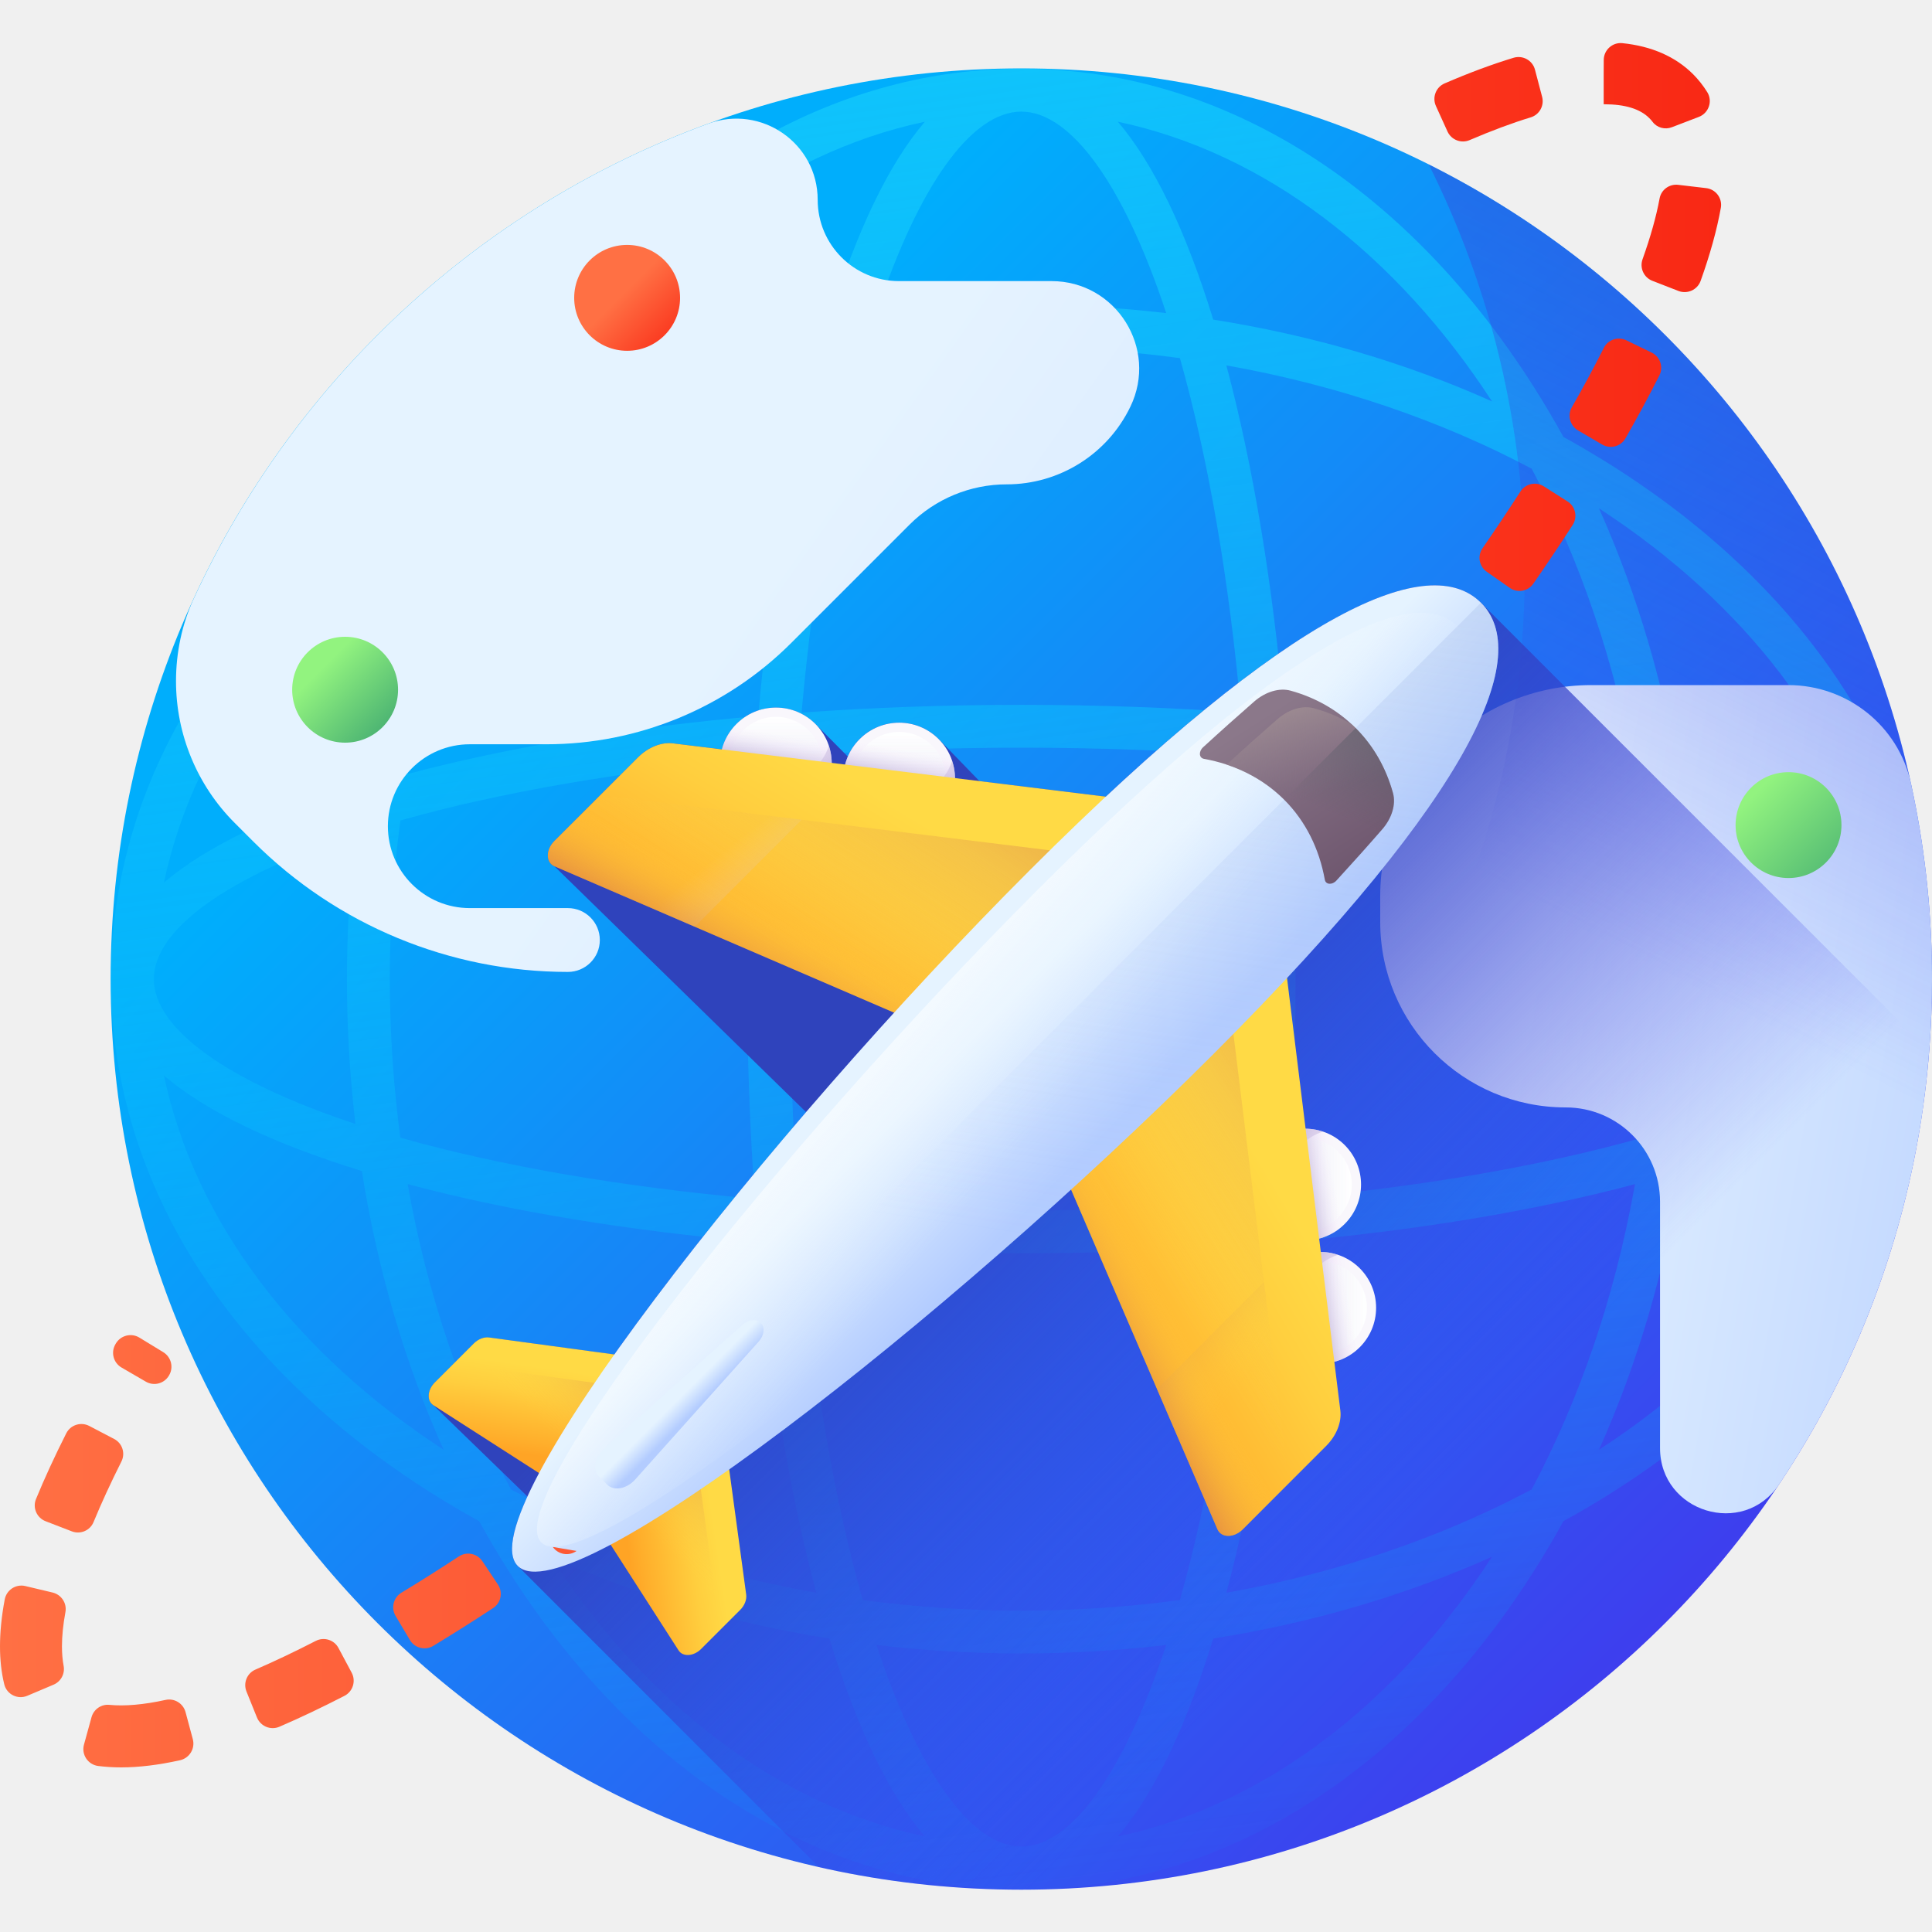
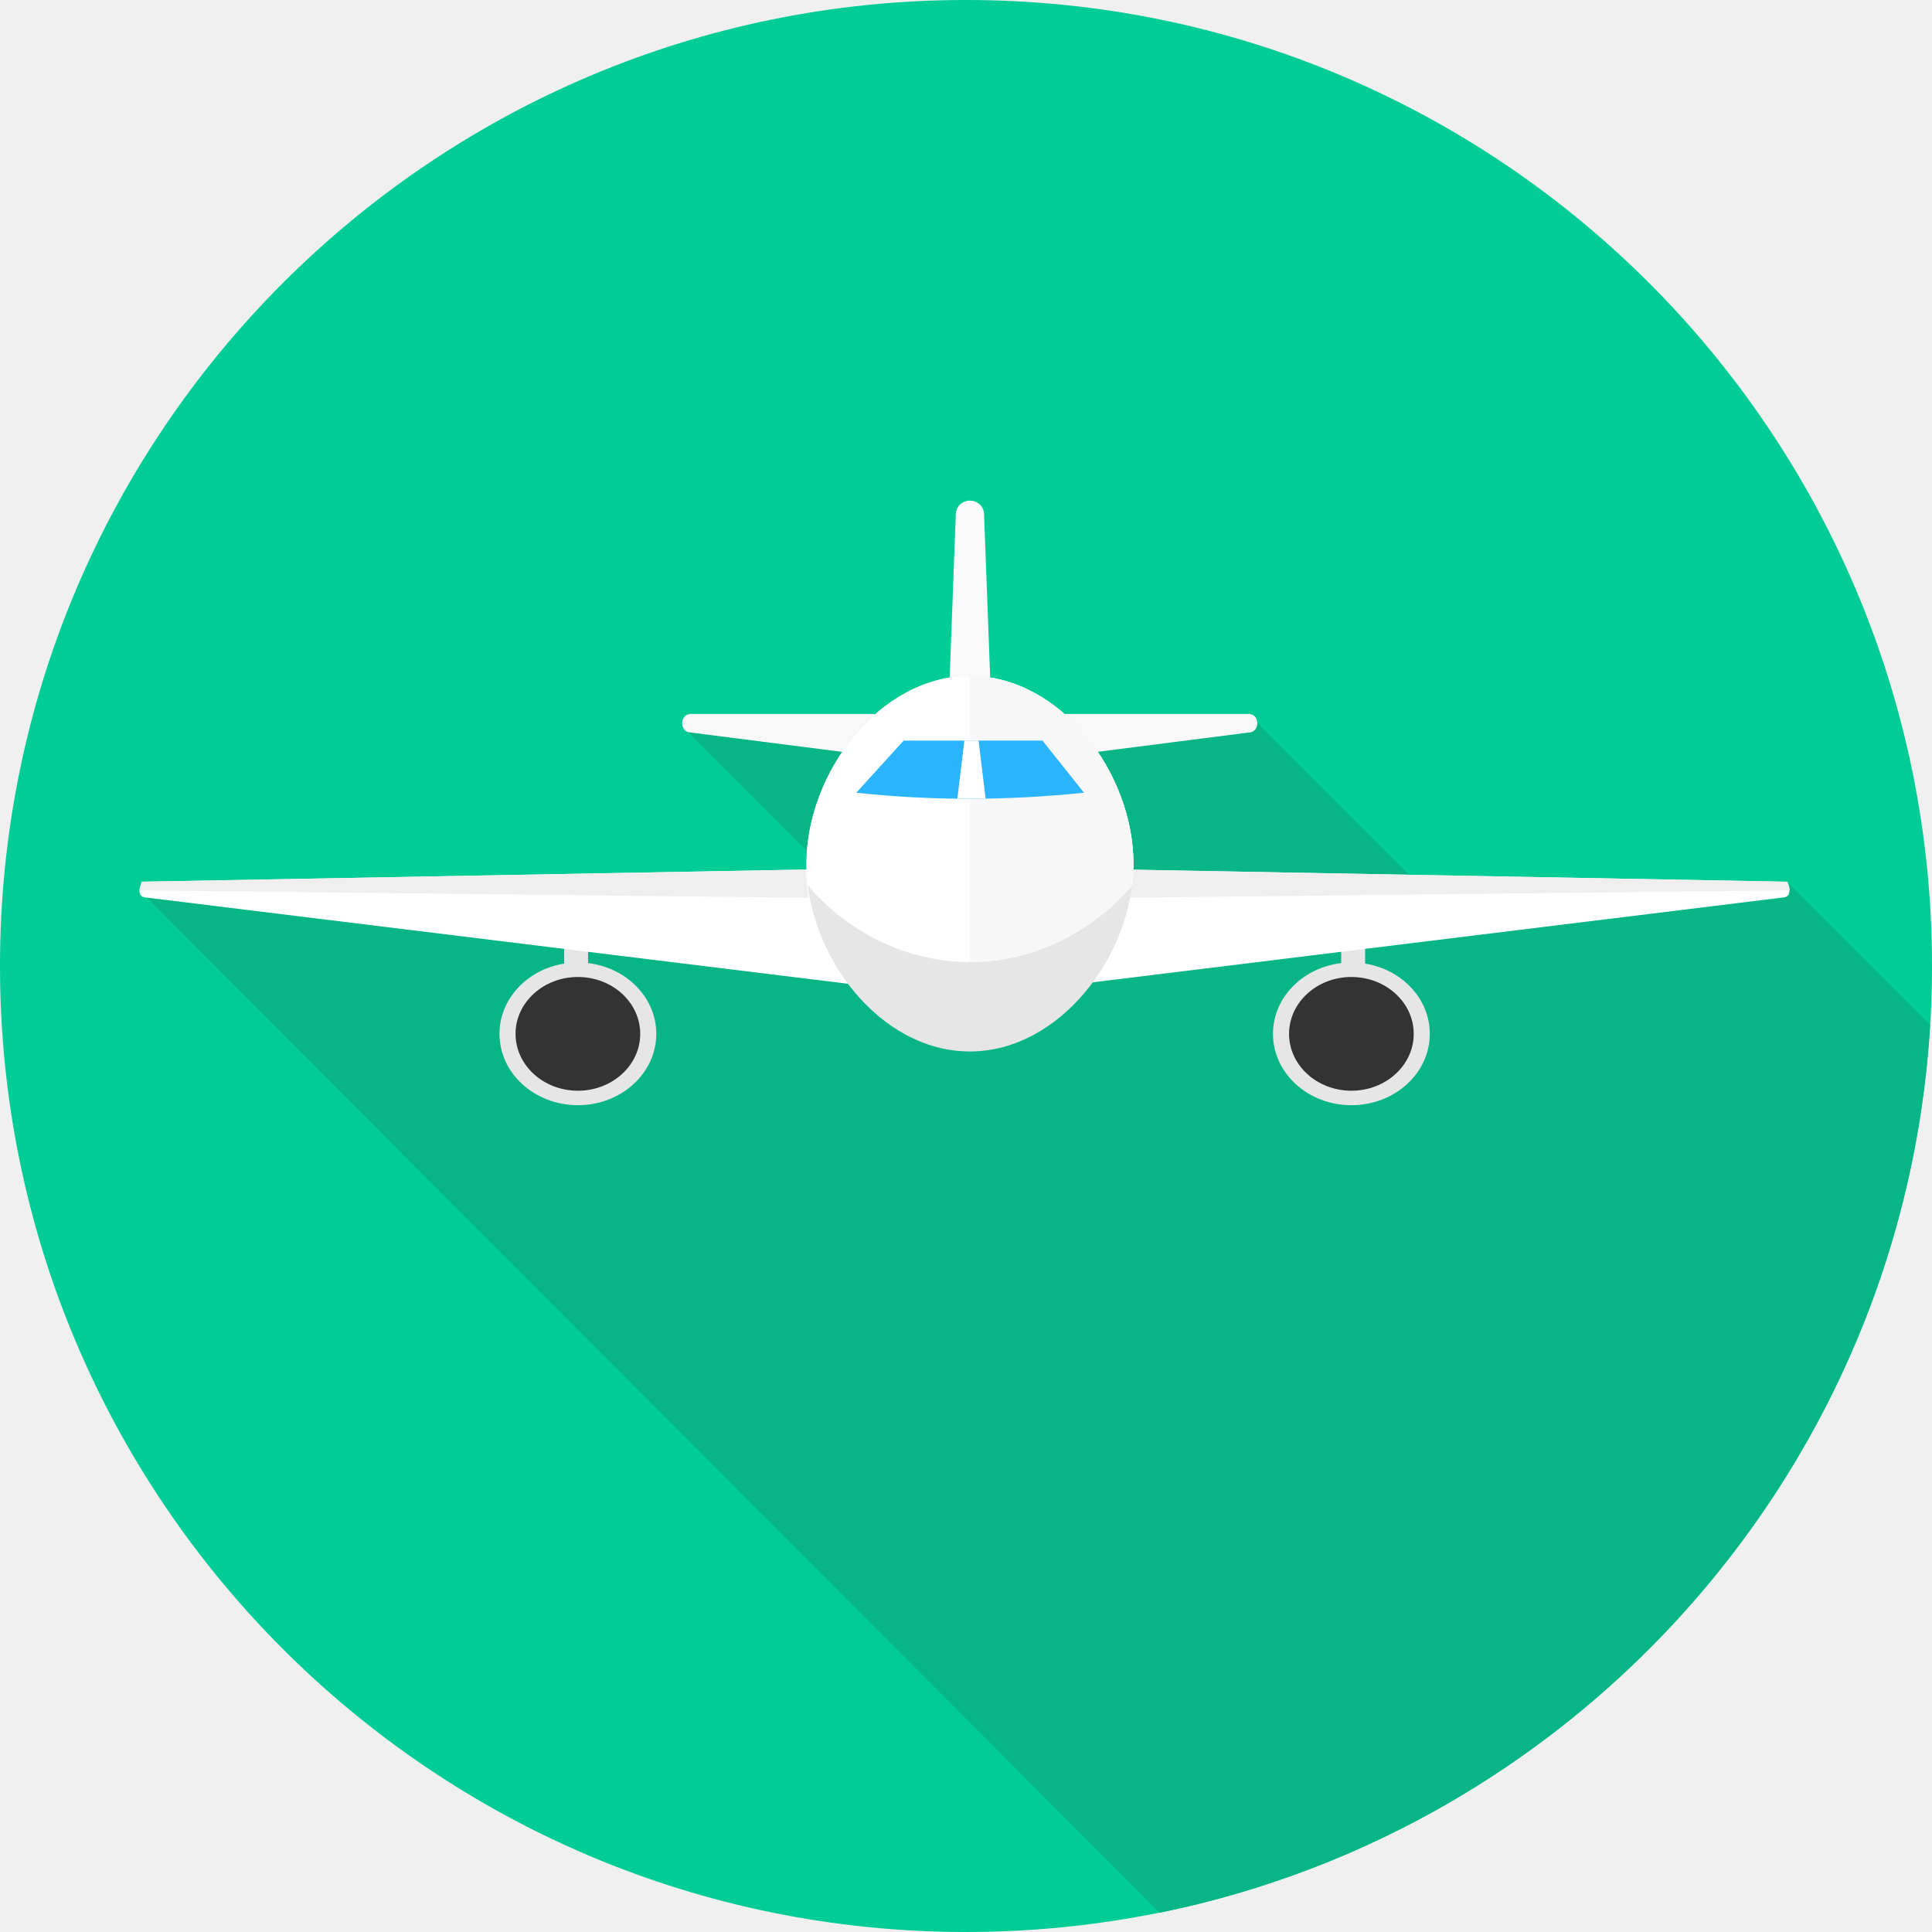
- <svg xmlns="http://www.w3.org/2000/svg" width="30" height="30" viewBox="0 0 30 30" fill="none">
-   <g clip-path="url(#clip0_7428_3460)">
-     <path d="M15.859 29.343C23.669 29.343 30 23.012 30 15.202C30 7.393 23.669 1.062 15.859 1.062C8.049 1.062 1.718 7.393 1.718 15.202C1.718 23.012 8.049 29.343 15.859 29.343Z" fill="url(#paint0_linear_7428_3460)" />
-     <path d="M25.816 7.765C25.331 7.409 24.816 7.082 24.277 6.785C23.98 6.246 23.653 5.731 23.297 5.246C21.318 2.551 18.676 1.067 15.859 1.067C13.042 1.067 10.401 2.551 8.421 5.246C8.065 5.731 7.738 6.246 7.441 6.785C6.902 7.082 6.387 7.409 5.902 7.765C3.208 9.744 1.724 12.386 1.724 15.203C1.724 18.02 3.208 20.661 5.902 22.641C6.387 22.997 6.902 23.324 7.441 23.621C7.738 24.16 8.065 24.674 8.421 25.16C10.401 27.854 13.042 29.338 15.859 29.338C18.676 29.338 21.318 27.854 23.297 25.16C23.653 24.674 23.98 24.16 24.277 23.621C24.816 23.324 25.331 22.997 25.816 22.64C28.511 20.661 29.995 18.02 29.995 15.203C29.995 12.386 28.511 9.744 25.816 7.765ZM15.859 28.673C15.083 28.673 14.26 27.516 13.61 25.543C14.347 25.63 15.098 25.675 15.859 25.675C16.62 25.675 17.372 25.63 18.109 25.543C17.458 27.516 16.636 28.673 15.859 28.673ZM15.859 25.009C15.018 25.009 14.195 24.953 13.396 24.845C12.953 23.277 12.631 21.395 12.447 19.341C13.55 19.42 14.694 19.461 15.859 19.461C17.025 19.461 18.169 19.42 19.271 19.341C19.087 21.395 18.765 23.277 18.322 24.845C17.523 24.953 16.7 25.009 15.859 25.009ZM15.859 1.733C16.636 1.733 17.458 2.889 18.109 4.862C17.372 4.776 16.62 4.731 15.859 4.731C15.098 4.731 14.347 4.776 13.61 4.862C14.26 2.889 15.083 1.733 15.859 1.733ZM15.859 5.396C16.7 5.396 17.523 5.453 18.322 5.561C18.765 7.129 19.087 9.01 19.271 11.065C18.169 10.986 17.025 10.945 15.859 10.945C14.694 10.945 13.55 10.986 12.447 11.065C12.631 9.01 12.953 7.129 13.396 5.561C14.195 5.453 15.018 5.396 15.859 5.396ZM12.267 15.203C12.267 14.016 12.31 12.854 12.392 11.736C13.51 11.653 14.673 11.61 15.859 11.61C17.046 11.61 18.208 11.653 19.326 11.736C19.409 12.854 19.451 14.016 19.451 15.203C19.451 16.389 19.409 17.552 19.326 18.67C18.208 18.752 17.046 18.795 15.859 18.795C14.673 18.795 13.51 18.752 12.392 18.67C12.31 17.552 12.267 16.389 12.267 15.203ZM11.721 18.615C9.667 18.431 7.785 18.109 6.217 17.666C6.11 16.867 6.053 16.044 6.053 15.203C6.053 14.362 6.109 13.539 6.217 12.74C7.785 12.297 9.667 11.975 11.721 11.79C11.642 12.893 11.601 14.037 11.601 15.203C11.601 16.368 11.642 17.512 11.721 18.615ZM19.997 11.791C22.052 11.975 23.933 12.297 25.501 12.74C25.609 13.539 25.666 14.362 25.666 15.203C25.666 16.044 25.609 16.867 25.501 17.666C23.933 18.109 22.052 18.431 19.997 18.615C20.076 17.512 20.117 16.368 20.117 15.203C20.117 14.037 20.076 12.893 19.997 11.791ZM19.944 11.118C19.769 9.104 19.463 7.247 19.043 5.674C20.778 5.981 22.383 6.534 23.784 7.278C24.528 8.679 25.081 10.284 25.388 12.019C23.815 11.599 21.958 11.293 19.944 11.118ZM11.774 11.118C9.761 11.293 7.904 11.599 6.33 12.019C6.637 10.284 7.19 8.679 7.934 7.278C9.335 6.534 10.94 5.981 12.675 5.674C12.255 7.247 11.95 9.104 11.774 11.118ZM5.519 17.452C3.546 16.802 2.389 15.979 2.389 15.203C2.389 14.427 3.546 13.604 5.519 12.953C5.432 13.69 5.387 14.442 5.387 15.203C5.387 15.964 5.432 16.715 5.519 17.452ZM11.774 19.288C11.949 21.301 12.255 23.158 12.675 24.732C10.94 24.425 9.335 23.872 7.934 23.128C7.19 21.727 6.637 20.122 6.33 18.387C7.904 18.807 9.761 19.113 11.774 19.288ZM19.944 19.288C21.958 19.113 23.815 18.807 25.388 18.387C25.081 20.122 24.528 21.727 23.784 23.128C22.383 23.872 20.778 24.425 19.043 24.732C19.463 23.158 19.769 21.301 19.944 19.288ZM26.2 12.953C28.173 13.604 29.329 14.427 29.329 15.203C29.329 15.979 28.173 16.802 26.2 17.453C26.286 16.715 26.331 15.964 26.331 15.203C26.331 14.442 26.286 13.691 26.2 12.953ZM29.172 13.704C28.521 13.149 27.489 12.65 26.099 12.223C25.857 10.691 25.429 9.231 24.829 7.894C27.104 9.375 28.687 11.41 29.172 13.704ZM23.168 6.233C21.831 5.633 20.372 5.205 18.839 4.963C18.412 3.573 17.913 2.541 17.358 1.89C19.652 2.375 21.687 3.958 23.168 6.233ZM14.361 1.89C13.805 2.541 13.306 3.573 12.879 4.963C11.347 5.205 9.887 5.633 8.55 6.233C10.031 3.958 12.066 2.375 14.361 1.89ZM6.889 7.894C6.29 9.231 5.861 10.691 5.619 12.223C4.23 12.65 3.197 13.149 2.546 13.704C3.032 11.41 4.614 9.375 6.889 7.894ZM2.546 16.701C3.197 17.257 4.23 17.756 5.619 18.183C5.861 19.715 6.29 21.175 6.889 22.512C4.614 21.03 3.032 18.996 2.546 16.701ZM8.55 24.173C9.887 24.772 11.347 25.201 12.879 25.443C13.306 26.832 13.805 27.865 14.361 28.516C12.066 28.03 10.031 26.448 8.55 24.173ZM17.358 28.516C17.913 27.865 18.412 26.832 18.839 25.443C20.371 25.201 21.831 24.772 23.168 24.173C21.687 26.448 19.652 28.03 17.358 28.516ZM24.829 22.512C25.429 21.175 25.857 19.715 26.099 18.183C27.489 17.756 28.521 17.257 29.172 16.701C28.687 18.996 27.104 21.03 24.829 22.512Z" fill="url(#paint1_linear_7428_3460)" />
-     <path d="M10.996 1.921C7.455 3.217 4.578 5.89 3.011 9.29C2.825 9.693 2.733 10.133 2.733 10.577C2.733 11.403 3.061 12.196 3.646 12.78L3.935 13.069C5.23 14.364 6.987 15.092 8.818 15.092C9.092 15.092 9.314 14.87 9.314 14.597C9.314 14.323 9.092 14.101 8.818 14.101H7.295C6.593 14.101 6.023 13.532 6.023 12.829C6.023 12.127 6.593 11.557 7.295 11.557H8.485C9.911 11.557 11.279 10.991 12.288 9.982L14.124 8.146C14.524 7.746 15.067 7.521 15.632 7.521C16.45 7.521 17.197 7.053 17.552 6.316C17.989 5.413 17.331 4.365 16.328 4.365H13.958C13.262 4.365 12.697 3.8 12.697 3.103C12.697 2.224 11.821 1.618 10.996 1.921Z" fill="url(#paint2_linear_7428_3460)" />
-     <path d="M29.671 12.156C29.476 11.267 28.68 10.638 27.77 10.638H25.777H24.711C22.9 10.638 21.432 12.106 21.432 13.917V14.316C21.432 15.907 22.721 17.196 24.312 17.196C25.121 17.196 25.777 17.852 25.777 18.661V22.485C25.777 23.482 27.071 23.879 27.625 23.05C28.775 21.328 29.558 19.34 29.861 17.196C29.952 16.545 30 15.879 30 15.203C30 14.156 29.886 13.137 29.671 12.156Z" fill="url(#paint3_linear_7428_3460)" />
-     <path d="M22.185 2.553C23.139 4.456 23.676 6.604 23.676 8.878C23.676 16.688 17.345 23.019 9.535 23.019C7.261 23.019 5.113 22.482 3.21 21.528C5.531 26.162 10.323 29.343 15.859 29.343C23.669 29.343 30 23.012 30 15.202C30 9.666 26.819 4.875 22.185 2.553Z" fill="url(#paint4_linear_7428_3460)" />
-     <path d="M22.996 9.359C22.287 8.65 20.525 9.237 17.169 12.37L15.209 12.129L14.575 11.475C14.237 11.137 13.688 11.137 13.349 11.475C13.268 11.556 13.208 11.649 13.166 11.749L12.662 11.242C12.323 10.903 11.774 10.903 11.436 11.242C11.322 11.355 11.248 11.492 11.21 11.636L10.452 11.543C10.271 11.52 10.064 11.603 9.907 11.76L8.609 13.058C8.472 13.195 8.473 13.392 8.61 13.452L12.517 17.269C11.378 18.594 10.337 19.904 9.538 21.033L7.594 20.769C7.516 20.758 7.425 20.794 7.357 20.862L6.751 21.468C6.634 21.584 6.624 21.752 6.729 21.82L8.19 23.237C7.945 23.773 7.877 24.153 8.04 24.316L12.716 28.992C13.727 29.222 14.779 29.343 15.859 29.343C23.293 29.343 29.387 23.607 29.956 16.319L22.996 9.359Z" fill="url(#paint5_linear_7428_3460)" />
-     <path d="M12.049 12.721C12.527 12.721 12.915 12.333 12.915 11.854C12.915 11.375 12.527 10.987 12.049 10.987C11.57 10.987 11.182 11.375 11.182 11.854C11.182 12.333 11.57 12.721 12.049 12.721Z" fill="url(#paint6_linear_7428_3460)" />
-     <path d="M12.049 12.578C12.448 12.578 12.772 12.254 12.772 11.854C12.772 11.455 12.448 11.131 12.049 11.131C11.649 11.131 11.325 11.455 11.325 11.854C11.325 12.254 11.649 12.578 12.049 12.578Z" fill="url(#paint7_linear_7428_3460)" />
-     <path d="M12.871 11.58C12.83 11.704 12.76 11.82 12.662 11.919C12.323 12.257 11.774 12.257 11.436 11.919C11.337 11.82 11.267 11.704 11.226 11.58C11.126 11.882 11.196 12.227 11.436 12.467C11.774 12.806 12.323 12.806 12.662 12.467C12.901 12.227 12.971 11.882 12.871 11.58Z" fill="url(#paint8_linear_7428_3460)" />
-     <path d="M12.049 12.721C12.527 12.721 12.915 12.333 12.915 11.854C12.915 11.375 12.527 10.987 12.049 10.987C11.57 10.987 11.182 11.375 11.182 11.854C11.182 12.333 11.57 12.721 12.049 12.721Z" fill="url(#paint9_linear_7428_3460)" />
-     <path d="M14.575 12.701C14.237 13.04 13.688 13.04 13.349 12.701C13.011 12.363 13.011 11.814 13.349 11.476C13.688 11.137 14.237 11.137 14.575 11.476C14.914 11.814 14.914 12.363 14.575 12.701Z" fill="url(#paint10_linear_7428_3460)" />
-     <path d="M13.962 12.812C14.362 12.812 14.686 12.488 14.686 12.089C14.686 11.689 14.362 11.365 13.962 11.365C13.563 11.365 13.239 11.689 13.239 12.089C13.239 12.488 13.563 12.812 13.962 12.812Z" fill="url(#paint11_linear_7428_3460)" />
-     <path d="M14.785 11.815C14.744 11.938 14.674 12.055 14.575 12.153C14.237 12.492 13.688 12.492 13.349 12.153C13.251 12.055 13.181 11.938 13.14 11.815C13.04 12.116 13.11 12.462 13.349 12.701C13.688 13.04 14.237 13.04 14.575 12.701C14.815 12.461 14.885 12.116 14.785 11.815Z" fill="url(#paint12_linear_7428_3460)" />
-     <path d="M14.575 12.701C14.237 13.04 13.688 13.04 13.349 12.701C13.011 12.363 13.011 11.814 13.349 11.476C13.688 11.137 14.237 11.137 14.575 11.476C14.914 11.814 14.914 12.363 14.575 12.701Z" fill="url(#paint13_linear_7428_3460)" />
-     <path d="M20.501 21.174C20.98 21.174 21.368 20.786 21.368 20.307C21.368 19.828 20.98 19.44 20.501 19.44C20.023 19.44 19.634 19.828 19.634 20.307C19.634 20.786 20.023 21.174 20.501 21.174Z" fill="url(#paint14_linear_7428_3460)" />
-     <path d="M20.501 21.031C20.901 21.031 21.225 20.707 21.225 20.308C21.225 19.908 20.901 19.584 20.501 19.584C20.102 19.584 19.778 19.908 19.778 20.308C19.778 20.707 20.102 21.031 20.501 21.031Z" fill="url(#paint15_linear_7428_3460)" />
-     <path d="M20.775 19.485C20.651 19.526 20.535 19.596 20.436 19.694C20.098 20.033 20.098 20.582 20.436 20.92C20.535 21.019 20.651 21.088 20.775 21.13C20.474 21.23 20.128 21.16 19.888 20.92C19.55 20.582 19.55 20.033 19.888 19.694C20.128 19.454 20.474 19.384 20.775 19.485Z" fill="url(#paint16_linear_7428_3460)" />
-     <path d="M20.501 21.174C20.98 21.174 21.368 20.786 21.368 20.307C21.368 19.828 20.98 19.44 20.501 19.44C20.023 19.44 19.634 19.828 19.634 20.307C19.634 20.786 20.023 21.174 20.501 21.174Z" fill="url(#paint17_linear_7428_3460)" />
-     <path d="M19.654 17.78C19.316 18.119 19.316 18.668 19.654 19.006C19.993 19.345 20.542 19.345 20.88 19.006C21.219 18.668 21.219 18.119 20.88 17.78C20.542 17.442 19.993 17.442 19.654 17.78Z" fill="url(#paint18_linear_7428_3460)" />
-     <path d="M20.267 19.117C20.667 19.117 20.991 18.793 20.991 18.393C20.991 17.994 20.667 17.67 20.267 17.67C19.868 17.67 19.544 17.994 19.544 18.393C19.544 18.793 19.868 19.117 20.267 19.117Z" fill="url(#paint19_linear_7428_3460)" />
-     <path d="M20.541 17.571C20.418 17.612 20.301 17.682 20.203 17.78C19.864 18.119 19.864 18.668 20.203 19.006C20.301 19.105 20.418 19.174 20.541 19.216C20.24 19.316 19.894 19.246 19.654 19.006C19.316 18.668 19.316 18.119 19.654 17.78C19.894 17.54 20.24 17.471 20.541 17.571Z" fill="url(#paint20_linear_7428_3460)" />
-     <path d="M19.654 17.78C19.316 18.119 19.316 18.668 19.654 19.006C19.993 19.345 20.542 19.345 20.88 19.006C21.219 18.668 21.219 18.119 20.88 17.78C20.542 17.442 19.993 17.442 19.654 17.78Z" fill="url(#paint21_linear_7428_3460)" />
-     <path d="M6.729 21.82L8.587 23.013L10.445 21.155L7.594 20.768C7.516 20.758 7.425 20.793 7.357 20.861L6.751 21.467C6.634 21.584 6.624 21.752 6.729 21.82Z" fill="url(#paint22_linear_7428_3460)" />
-     <path d="M6.933 21.286L6.751 21.467C6.634 21.584 6.624 21.752 6.729 21.82L8.587 23.014L10.021 21.58L7.169 21.193C7.091 21.183 7.001 21.218 6.933 21.286Z" fill="url(#paint23_linear_7428_3460)" />
-     <path d="M10.536 25.626L9.342 23.768L11.2 21.91L11.587 24.762C11.597 24.84 11.562 24.93 11.494 24.998L10.888 25.604C10.771 25.721 10.603 25.732 10.536 25.626Z" fill="url(#paint24_linear_7428_3460)" />
-     <path d="M11.069 25.423L10.888 25.604C10.771 25.721 10.603 25.732 10.536 25.626L9.342 23.768L10.775 22.335L11.162 25.187C11.173 25.265 11.137 25.355 11.069 25.423Z" fill="url(#paint25_linear_7428_3460)" />
-     <path d="M8.61 13.451L14.523 16L18.044 12.478L10.452 11.543C10.271 11.52 10.064 11.603 9.907 11.76L8.609 13.058C8.472 13.195 8.473 13.392 8.61 13.451Z" fill="url(#paint26_linear_7428_3460)" />
-     <path d="M9.07 12.597L8.609 13.058C8.472 13.195 8.473 13.393 8.61 13.452L14.523 16L17.208 13.315L9.616 12.38C9.435 12.357 9.227 12.44 9.07 12.597Z" fill="url(#paint27_linear_7428_3460)" />
-     <path d="M12.449 12.729L9.616 12.38C9.435 12.357 9.227 12.44 9.07 12.597L8.609 13.058C8.472 13.195 8.473 13.393 8.61 13.452L10.788 14.39L12.449 12.729Z" fill="url(#paint28_linear_7428_3460)" />
-     <path d="M8.61 13.452L14.523 16L15.734 14.789L9.179 12.488L8.609 13.058C8.472 13.195 8.473 13.393 8.61 13.452Z" fill="url(#paint29_linear_7428_3460)" />
-     <path d="M18.904 23.745L16.356 17.833L19.877 14.312L20.813 21.904C20.835 22.084 20.752 22.292 20.596 22.449L19.298 23.747C19.161 23.884 18.963 23.883 18.904 23.745Z" fill="url(#paint30_linear_7428_3460)" />
-     <path d="M19.759 23.286L19.297 23.747C19.16 23.884 18.963 23.883 18.904 23.746L16.356 17.833L19.041 15.148L19.976 22.741C19.998 22.921 19.916 23.129 19.759 23.286Z" fill="url(#paint31_linear_7428_3460)" />
-     <path d="M19.627 19.906L19.976 22.74C19.999 22.921 19.916 23.128 19.759 23.285L19.298 23.747C19.161 23.884 18.963 23.883 18.904 23.745L17.966 21.568L19.627 19.906Z" fill="url(#paint32_linear_7428_3460)" />
-     <path d="M18.904 23.745L16.356 17.833L17.567 16.622L19.867 23.177L19.297 23.747C19.161 23.884 18.963 23.883 18.904 23.745Z" fill="url(#paint33_linear_7428_3460)" />
-     <path d="M18.843 16.366C14.713 20.496 8.828 25.104 8.04 24.316C7.252 23.528 11.86 17.643 15.99 13.513C20.12 9.383 22.208 8.571 22.996 9.359C23.784 10.147 22.973 12.236 18.843 16.366Z" fill="url(#paint34_linear_7428_3460)" />
-     <path d="M18.537 16.245C14.608 20.173 9.075 24.62 8.405 23.951C7.735 23.28 12.182 17.747 16.11 13.819C20.039 9.89 21.961 9.054 22.631 9.724C23.301 10.394 22.465 12.316 18.537 16.245Z" fill="url(#paint35_linear_7428_3460)" />
-     <path d="M18.843 16.366C22.973 12.236 23.784 10.147 22.996 9.359L8.04 24.316C8.828 25.104 14.713 20.496 18.843 16.366Z" fill="url(#paint36_linear_7428_3460)" />
-     <path d="M19.478 10.891C19.226 11.111 18.96 11.348 18.682 11.603C18.61 11.668 18.617 11.769 18.694 11.783C19.17 11.869 19.6 12.078 19.939 12.416C20.278 12.755 20.486 13.185 20.572 13.661C20.586 13.738 20.687 13.745 20.752 13.673C21.007 13.395 21.244 13.13 21.464 12.877C21.614 12.704 21.679 12.488 21.63 12.313C21.524 11.931 21.332 11.586 21.05 11.305C20.768 11.023 20.424 10.831 20.042 10.725C19.867 10.676 19.651 10.741 19.478 10.891Z" fill="url(#paint37_linear_7428_3460)" />
-     <path d="M21.464 12.877C21.271 13.1 21.064 13.333 20.843 13.575C20.813 13.608 20.783 13.641 20.752 13.675C20.687 13.746 20.586 13.739 20.572 13.662C20.486 13.186 20.278 12.756 19.939 12.417C19.919 12.397 19.899 12.377 19.878 12.359C19.638 12.136 19.355 11.975 19.046 11.873C19.324 11.619 19.588 11.383 19.841 11.163C20.013 11.013 20.229 10.949 20.404 10.998C20.612 11.055 20.808 11.138 20.99 11.248C21.011 11.266 21.031 11.286 21.051 11.306C21.332 11.588 21.524 11.932 21.63 12.314C21.679 12.489 21.614 12.705 21.464 12.877Z" fill="url(#paint38_linear_7428_3460)" />
-     <path d="M20.572 13.662C20.586 13.739 20.687 13.745 20.752 13.674C21.007 13.396 21.244 13.13 21.464 12.877C21.614 12.705 21.679 12.489 21.63 12.314C21.524 11.932 21.332 11.587 21.05 11.306L19.939 12.417C20.278 12.756 20.486 13.186 20.572 13.662Z" fill="url(#paint39_linear_7428_3460)" />
-     <path d="M9.428 23.053L9.303 22.928C9.199 22.824 9.235 22.625 9.381 22.494L11.528 20.572C11.622 20.488 11.747 20.475 11.814 20.542C11.881 20.609 11.868 20.734 11.784 20.828L9.862 22.975C9.731 23.121 9.532 23.157 9.428 23.053Z" fill="url(#paint40_linear_7428_3460)" />
-     <path d="M1.88 27.444C1.756 27.444 1.637 27.436 1.524 27.422C1.365 27.401 1.261 27.244 1.304 27.09L1.421 26.665C1.455 26.542 1.572 26.46 1.699 26.473C1.936 26.496 2.232 26.471 2.571 26.396C2.708 26.366 2.844 26.45 2.881 26.585L2.994 27.006C3.033 27.152 2.942 27.3 2.795 27.333C2.462 27.407 2.155 27.444 1.88 27.444ZM3.99 26.669L3.827 26.265C3.774 26.132 3.836 25.981 3.967 25.925C4.263 25.797 4.576 25.648 4.903 25.48C5.031 25.414 5.189 25.463 5.256 25.59L5.461 25.974C5.53 26.104 5.48 26.265 5.349 26.333C4.997 26.514 4.659 26.675 4.338 26.813C4.202 26.871 4.046 26.806 3.99 26.669ZM0.424 26.332C0.275 26.395 0.104 26.311 0.066 26.153C0.022 25.973 0 25.776 0 25.564C0 25.342 0.024 25.099 0.073 24.838C0.1 24.689 0.246 24.593 0.393 24.628L0.818 24.729C0.953 24.762 1.041 24.894 1.016 25.032C0.98 25.227 0.962 25.405 0.962 25.564C0.962 25.675 0.971 25.776 0.988 25.867C1.011 25.989 0.947 26.11 0.833 26.159L0.424 26.332ZM6.365 25.466L6.142 25.091C6.069 24.967 6.109 24.807 6.232 24.732C6.523 24.556 6.822 24.367 7.127 24.167C7.248 24.088 7.41 24.122 7.49 24.242L7.732 24.605C7.813 24.727 7.779 24.891 7.656 24.971C7.34 25.178 7.03 25.374 6.728 25.557C6.602 25.633 6.439 25.592 6.365 25.466ZM8.953 24.083C8.834 24.168 8.668 24.141 8.584 24.021L8.953 24.083ZM1.116 23.779L0.709 23.622C0.571 23.569 0.503 23.413 0.559 23.277C0.692 22.954 0.849 22.613 1.028 22.258C1.094 22.126 1.255 22.074 1.386 22.142L1.772 22.344C1.9 22.41 1.95 22.567 1.885 22.695C1.72 23.024 1.575 23.338 1.453 23.634C1.399 23.766 1.249 23.83 1.116 23.779ZM2.264 21.454L1.887 21.235C1.76 21.161 1.718 20.998 1.793 20.872C1.796 20.868 1.798 20.864 1.8 20.86C1.875 20.735 2.039 20.694 2.164 20.77L2.536 20.997C2.659 21.073 2.699 21.233 2.625 21.357C2.624 21.359 2.623 21.36 2.622 21.362C2.548 21.486 2.388 21.527 2.264 21.454ZM23.443 9.128L23.086 8.878C22.968 8.795 22.938 8.632 23.02 8.514C23.227 8.215 23.424 7.919 23.61 7.631C23.689 7.51 23.85 7.475 23.972 7.552L24.34 7.786C24.464 7.864 24.5 8.029 24.42 8.152C24.228 8.449 24.024 8.753 23.811 9.061C23.728 9.182 23.563 9.212 23.443 9.128ZM24.879 6.903L24.503 6.683C24.379 6.61 24.336 6.45 24.407 6.325C24.589 6.007 24.755 5.698 24.904 5.402C24.968 5.274 25.124 5.222 25.253 5.284L25.645 5.474C25.778 5.538 25.833 5.698 25.767 5.829C25.609 6.142 25.433 6.469 25.241 6.805C25.169 6.933 25.006 6.977 24.879 6.903ZM26.063 4.518L25.657 4.36C25.524 4.308 25.457 4.159 25.506 4.024C25.629 3.679 25.718 3.364 25.77 3.082C25.795 2.946 25.921 2.854 26.059 2.87L26.492 2.921C26.643 2.938 26.748 3.079 26.721 3.228C26.659 3.573 26.554 3.952 26.407 4.362C26.357 4.501 26.201 4.571 26.063 4.518ZM22.477 2.043L22.297 1.646C22.236 1.512 22.297 1.353 22.432 1.295C22.812 1.131 23.17 0.998 23.503 0.897C23.646 0.854 23.797 0.937 23.835 1.082L23.946 1.504C23.982 1.64 23.904 1.781 23.77 1.822C23.477 1.911 23.16 2.03 22.821 2.175C22.69 2.232 22.537 2.173 22.477 2.043ZM25.962 1.975C25.855 2.017 25.731 1.985 25.662 1.893C25.646 1.872 25.629 1.852 25.61 1.834C25.468 1.691 25.233 1.619 24.911 1.619H24.902V0.656V1.137L24.903 0.932C24.903 0.777 25.037 0.655 25.191 0.67C25.648 0.717 26.016 0.879 26.291 1.153C26.374 1.237 26.448 1.33 26.511 1.432C26.597 1.572 26.533 1.756 26.38 1.815L25.962 1.975Z" fill="url(#paint41_linear_7428_3460)" />
-     <path d="M9.738 5.447C10.192 5.447 10.56 5.079 10.56 4.625C10.56 4.171 10.192 3.803 9.738 3.803C9.284 3.803 8.916 4.171 8.916 4.625C8.916 5.079 9.284 5.447 9.738 5.447Z" fill="url(#paint42_linear_7428_3460)" />
-     <path d="M5.359 11.532C5.812 11.532 6.181 11.164 6.181 10.71C6.181 10.256 5.812 9.888 5.359 9.888C4.905 9.888 4.537 10.256 4.537 10.71C4.537 11.164 4.905 11.532 5.359 11.532Z" fill="url(#paint43_linear_7428_3460)" />
-     <path d="M27.772 13.634C28.226 13.634 28.594 13.266 28.594 12.812C28.594 12.358 28.226 11.99 27.772 11.99C27.318 11.99 26.95 12.358 26.95 12.812C26.95 13.266 27.318 13.634 27.772 13.634Z" fill="url(#paint44_linear_7428_3460)" />
-   </g>
-   <defs>
-     <linearGradient id="paint0_linear_7428_3460" x1="9.011" y1="8.355" x2="26.151" y2="25.494" gradientUnits="userSpaceOnUse">
-       <stop stop-color="#00AEFC" />
-       <stop offset="1" stop-color="#3F3CEE" />
-     </linearGradient>
-     <linearGradient id="paint1_linear_7428_3460" x1="18.02" y1="30.771" x2="12.932" y2="-5.881" gradientUnits="userSpaceOnUse">
-       <stop stop-color="#00AEFC" stop-opacity="0" />
-       <stop offset="1" stop-color="#18CFFC" />
-     </linearGradient>
-     <linearGradient id="paint2_linear_7428_3460" x1="11.417" y1="9.534" x2="33.697" y2="25.343" gradientUnits="userSpaceOnUse">
-       <stop stop-color="#E5F3FF" />
-       <stop offset="1" stop-color="#B3CCFF" />
-     </linearGradient>
-     <linearGradient id="paint3_linear_7428_3460" x1="23.579" y1="16.409" x2="33.564" y2="18.166" gradientUnits="userSpaceOnUse">
-       <stop stop-color="#E5F3FF" />
-       <stop offset="1" stop-color="#B3CCFF" />
-     </linearGradient>
-     <linearGradient id="paint4_linear_7428_3460" x1="20.528" y1="12.407" x2="30.922" y2="-7.9" gradientUnits="userSpaceOnUse">
-       <stop stop-color="#3F3CEE" stop-opacity="0" />
-       <stop offset="1" stop-color="#2F43BC" />
-     </linearGradient>
-     <linearGradient id="paint5_linear_7428_3460" x1="22.025" y1="23.345" x2="14.829" y2="16.148" gradientUnits="userSpaceOnUse">
-       <stop stop-color="#3F3CEE" stop-opacity="0" />
-       <stop offset="1" stop-color="#2F43BC" />
-     </linearGradient>
-     <linearGradient id="paint6_linear_7428_3460" x1="12.058" y1="11.388" x2="12.058" y2="12.976" gradientUnits="userSpaceOnUse">
-       <stop stop-color="#F9F7FC" />
-       <stop offset="1" stop-color="#F0DDFC" />
-     </linearGradient>
-     <linearGradient id="paint7_linear_7428_3460" x1="12.058" y1="12.247" x2="12.058" y2="11.138" gradientUnits="userSpaceOnUse">
-       <stop stop-color="#E9EDF5" stop-opacity="0" />
-       <stop offset="1" stop-color="white" />
-     </linearGradient>
-     <linearGradient id="paint8_linear_7428_3460" x1="11.844" y1="12.103" x2="14.253" y2="11.379" gradientUnits="userSpaceOnUse">
-       <stop stop-color="#F0DDFC" stop-opacity="0" />
-       <stop offset="0.289" stop-color="#C8B7E0" stop-opacity="0.289" />
-       <stop offset="0.592" stop-color="#A595C8" stop-opacity="0.592" />
-       <stop offset="0.84" stop-color="#8F81B8" stop-opacity="0.84" />
-       <stop offset="1" stop-color="#8779B3" />
-     </linearGradient>
-     <linearGradient id="paint9_linear_7428_3460" x1="12.136" y1="11.408" x2="11.994" y2="12.202" gradientUnits="userSpaceOnUse">
-       <stop stop-color="#F0DDFC" stop-opacity="0" />
-       <stop offset="0.289" stop-color="#C8B7E0" stop-opacity="0.289" />
-       <stop offset="0.592" stop-color="#A595C8" stop-opacity="0.592" />
-       <stop offset="0.84" stop-color="#8F81B8" stop-opacity="0.84" />
-       <stop offset="1" stop-color="#8779B3" />
-     </linearGradient>
-     <linearGradient id="paint10_linear_7428_3460" x1="13.971" y1="11.622" x2="13.971" y2="13.21" gradientUnits="userSpaceOnUse">
-       <stop stop-color="#F9F7FC" />
-       <stop offset="1" stop-color="#F0DDFC" />
-     </linearGradient>
-     <linearGradient id="paint11_linear_7428_3460" x1="13.971" y1="12.482" x2="13.971" y2="11.372" gradientUnits="userSpaceOnUse">
-       <stop stop-color="#E9EDF5" stop-opacity="0" />
-       <stop offset="1" stop-color="white" />
-     </linearGradient>
-     <linearGradient id="paint12_linear_7428_3460" x1="13.758" y1="12.337" x2="16.167" y2="11.613" gradientUnits="userSpaceOnUse">
-       <stop stop-color="#F0DDFC" stop-opacity="0" />
-       <stop offset="0.289" stop-color="#C8B7E0" stop-opacity="0.289" />
-       <stop offset="0.592" stop-color="#A595C8" stop-opacity="0.592" />
-       <stop offset="0.84" stop-color="#8F81B8" stop-opacity="0.84" />
-       <stop offset="1" stop-color="#8779B3" />
-     </linearGradient>
-     <linearGradient id="paint13_linear_7428_3460" x1="14.05" y1="11.643" x2="13.908" y2="12.437" gradientUnits="userSpaceOnUse">
-       <stop stop-color="#F0DDFC" stop-opacity="0" />
-       <stop offset="0.289" stop-color="#C8B7E0" stop-opacity="0.289" />
-       <stop offset="0.592" stop-color="#A595C8" stop-opacity="0.592" />
-       <stop offset="0.84" stop-color="#8F81B8" stop-opacity="0.84" />
-       <stop offset="1" stop-color="#8779B3" />
-     </linearGradient>
-     <linearGradient id="paint14_linear_7428_3460" x1="20.969" y1="20.3" x2="19.382" y2="20.3" gradientUnits="userSpaceOnUse">
-       <stop stop-color="#F9F7FC" />
-       <stop offset="1" stop-color="#F0DDFC" />
-     </linearGradient>
-     <linearGradient id="paint15_linear_7428_3460" x1="20.11" y1="20.3" x2="21.22" y2="20.3" gradientUnits="userSpaceOnUse">
-       <stop stop-color="#E9EDF5" stop-opacity="0" />
-       <stop offset="1" stop-color="white" />
-     </linearGradient>
-     <linearGradient id="paint16_linear_7428_3460" x1="20.255" y1="20.514" x2="20.979" y2="18.104" gradientUnits="userSpaceOnUse">
-       <stop stop-color="#F0DDFC" stop-opacity="0" />
-       <stop offset="0.289" stop-color="#C8B7E0" stop-opacity="0.289" />
-       <stop offset="0.592" stop-color="#A595C8" stop-opacity="0.592" />
-       <stop offset="0.84" stop-color="#8F81B8" stop-opacity="0.84" />
-       <stop offset="1" stop-color="#8779B3" />
-     </linearGradient>
-     <linearGradient id="paint17_linear_7428_3460" x1="20.949" y1="20.221" x2="20.155" y2="20.363" gradientUnits="userSpaceOnUse">
-       <stop stop-color="#F0DDFC" stop-opacity="0" />
-       <stop offset="0.289" stop-color="#C8B7E0" stop-opacity="0.289" />
-       <stop offset="0.592" stop-color="#A595C8" stop-opacity="0.592" />
-       <stop offset="0.84" stop-color="#8F81B8" stop-opacity="0.84" />
-       <stop offset="1" stop-color="#8779B3" />
-     </linearGradient>
-     <linearGradient id="paint18_linear_7428_3460" x1="20.735" y1="18.386" x2="19.148" y2="18.386" gradientUnits="userSpaceOnUse">
-       <stop stop-color="#F9F7FC" />
-       <stop offset="1" stop-color="#F0DDFC" />
-     </linearGradient>
-     <linearGradient id="paint19_linear_7428_3460" x1="19.876" y1="18.386" x2="20.986" y2="18.386" gradientUnits="userSpaceOnUse">
-       <stop stop-color="#E9EDF5" stop-opacity="0" />
-       <stop offset="1" stop-color="white" />
-     </linearGradient>
-     <linearGradient id="paint20_linear_7428_3460" x1="20.021" y1="18.6" x2="20.745" y2="16.191" gradientUnits="userSpaceOnUse">
-       <stop stop-color="#F0DDFC" stop-opacity="0" />
-       <stop offset="0.289" stop-color="#C8B7E0" stop-opacity="0.289" />
-       <stop offset="0.592" stop-color="#A595C8" stop-opacity="0.592" />
-       <stop offset="0.84" stop-color="#8F81B8" stop-opacity="0.84" />
-       <stop offset="1" stop-color="#8779B3" />
-     </linearGradient>
-     <linearGradient id="paint21_linear_7428_3460" x1="20.715" y1="18.308" x2="19.921" y2="18.45" gradientUnits="userSpaceOnUse">
-       <stop stop-color="#F0DDFC" stop-opacity="0" />
-       <stop offset="0.289" stop-color="#C8B7E0" stop-opacity="0.289" />
-       <stop offset="0.592" stop-color="#A595C8" stop-opacity="0.592" />
-       <stop offset="0.84" stop-color="#8F81B8" stop-opacity="0.84" />
-       <stop offset="1" stop-color="#8779B3" />
-     </linearGradient>
-     <linearGradient id="paint22_linear_7428_3460" x1="8.582" y1="21.254" x2="8.379" y2="22.615" gradientUnits="userSpaceOnUse">
-       <stop stop-color="#FFDA45" />
-       <stop offset="0.304" stop-color="#FFCE3E" />
-       <stop offset="0.856" stop-color="#FFAE2B" />
-       <stop offset="1" stop-color="#FFA425" />
-     </linearGradient>
-     <linearGradient id="paint23_linear_7428_3460" x1="8.114" y1="21.803" x2="10.134" y2="19.74" gradientUnits="userSpaceOnUse">
-       <stop stop-color="#FFDA45" stop-opacity="0" />
-       <stop offset="1" stop-color="#B53759" />
-     </linearGradient>
-     <linearGradient id="paint24_linear_7428_3460" x1="11.104" y1="23.776" x2="9.743" y2="23.98" gradientUnits="userSpaceOnUse">
-       <stop stop-color="#FFDA45" />
-       <stop offset="0.304" stop-color="#FFCE3E" />
-       <stop offset="0.856" stop-color="#FFAE2B" />
-       <stop offset="1" stop-color="#FFA425" />
-     </linearGradient>
-     <linearGradient id="paint25_linear_7428_3460" x1="10.555" y1="24.245" x2="12.619" y2="22.225" gradientUnits="userSpaceOnUse">
-       <stop stop-color="#FFDA45" stop-opacity="0" />
-       <stop offset="1" stop-color="#B53759" />
-     </linearGradient>
-     <linearGradient id="paint26_linear_7428_3460" x1="13.589" y1="12.325" x2="11.478" y2="15.855" gradientUnits="userSpaceOnUse">
-       <stop stop-color="#FFDA45" />
-       <stop offset="0.304" stop-color="#FFCE3E" />
-       <stop offset="0.856" stop-color="#FFAE2B" />
-       <stop offset="1" stop-color="#FFA425" />
-     </linearGradient>
-     <linearGradient id="paint27_linear_7428_3460" x1="11.941" y1="14.628" x2="16.282" y2="8.159" gradientUnits="userSpaceOnUse">
-       <stop stop-color="#FFDA45" stop-opacity="0" />
-       <stop offset="1" stop-color="#B53759" />
-     </linearGradient>
-     <linearGradient id="paint28_linear_7428_3460" x1="10.865" y1="13.507" x2="12.962" y2="16.137" gradientUnits="userSpaceOnUse">
-       <stop stop-color="#F0DDFC" stop-opacity="0" />
-       <stop offset="0.289" stop-color="#C8B7E0" stop-opacity="0.289" />
-       <stop offset="0.592" stop-color="#A595C8" stop-opacity="0.592" />
-       <stop offset="0.84" stop-color="#8F81B8" stop-opacity="0.84" />
-       <stop offset="1" stop-color="#8779B3" />
-     </linearGradient>
-     <linearGradient id="paint29_linear_7428_3460" x1="12.036" y1="14.168" x2="11.159" y2="15.796" gradientUnits="userSpaceOnUse">
-       <stop stop-color="#FFDA45" stop-opacity="0" />
-       <stop offset="1" stop-color="#B53759" />
-     </linearGradient>
-     <linearGradient id="paint30_linear_7428_3460" x1="20.033" y1="18.768" x2="16.503" y2="20.88" gradientUnits="userSpaceOnUse">
-       <stop stop-color="#FFDA45" />
-       <stop offset="0.304" stop-color="#FFCE3E" />
-       <stop offset="0.856" stop-color="#FFAE2B" />
-       <stop offset="1" stop-color="#FFA425" />
-     </linearGradient>
-     <linearGradient id="paint31_linear_7428_3460" x1="18.154" y1="20.133" x2="24.624" y2="15.791" gradientUnits="userSpaceOnUse">
-       <stop stop-color="#FFDA45" stop-opacity="0" />
-       <stop offset="1" stop-color="#B53759" />
-     </linearGradient>
-     <linearGradient id="paint32_linear_7428_3460" x1="19.098" y1="21.69" x2="16.467" y2="19.592" gradientUnits="userSpaceOnUse">
-       <stop stop-color="#FFDA45" stop-opacity="0" />
-       <stop offset="1" stop-color="#B53759" />
-     </linearGradient>
-     <linearGradient id="paint33_linear_7428_3460" x1="18.19" y1="20.322" x2="16.562" y2="21.199" gradientUnits="userSpaceOnUse">
-       <stop stop-color="#FFDA45" stop-opacity="0" />
-       <stop offset="1" stop-color="#B53759" />
-     </linearGradient>
-     <linearGradient id="paint34_linear_7428_3460" x1="14.941" y1="16.262" x2="16.726" y2="18.047" gradientUnits="userSpaceOnUse">
-       <stop stop-color="#E5F3FF" />
-       <stop offset="1" stop-color="#B3CCFF" />
-     </linearGradient>
-     <linearGradient id="paint35_linear_7428_3460" x1="16.178" y1="17.427" x2="13.637" y2="15.159" gradientUnits="userSpaceOnUse">
-       <stop stop-color="#E5F3FF" stop-opacity="0" />
-       <stop offset="1" stop-color="white" />
-     </linearGradient>
-     <linearGradient id="paint36_linear_7428_3460" x1="15.391" y1="19.135" x2="19.344" y2="-8.461" gradientUnits="userSpaceOnUse">
-       <stop stop-color="#B3CCFF" stop-opacity="0" />
-       <stop offset="1" stop-color="#9FB0CB" />
-     </linearGradient>
-     <linearGradient id="paint37_linear_7428_3460" x1="19.623" y1="11.107" x2="21.178" y2="13.55" gradientUnits="userSpaceOnUse">
-       <stop stop-color="#8B788A" />
-       <stop offset="1" stop-color="#6E566E" />
-     </linearGradient>
-     <linearGradient id="paint38_linear_7428_3460" x1="20.408" y1="12.336" x2="19.996" y2="10.91" gradientUnits="userSpaceOnUse">
-       <stop stop-color="#8B788A" stop-opacity="0" />
-       <stop offset="1" stop-color="#9E8C92" />
-     </linearGradient>
-     <linearGradient id="paint39_linear_7428_3460" x1="20.727" y1="12.659" x2="21.705" y2="10.145" gradientUnits="userSpaceOnUse">
-       <stop stop-color="#555A66" stop-opacity="0" />
-       <stop offset="1" stop-color="#555A66" />
-     </linearGradient>
-     <linearGradient id="paint40_linear_7428_3460" x1="10.542" y1="21.719" x2="10.754" y2="21.931" gradientUnits="userSpaceOnUse">
-       <stop stop-color="#E5F3FF" />
-       <stop offset="1" stop-color="#B3CCFF" />
-     </linearGradient>
-     <linearGradient id="paint41_linear_7428_3460" x1="0" y1="14.05" x2="26.725" y2="14.05" gradientUnits="userSpaceOnUse">
-       <stop stop-color="#FF7044" />
-       <stop offset="1" stop-color="#F92814" />
-     </linearGradient>
-     <linearGradient id="paint42_linear_7428_3460" x1="9.674" y1="4.561" x2="10.58" y2="5.466" gradientUnits="userSpaceOnUse">
-       <stop stop-color="#FF7044" />
-       <stop offset="1" stop-color="#F92814" />
-     </linearGradient>
-     <linearGradient id="paint43_linear_7428_3460" x1="5.011" y1="10.362" x2="5.998" y2="11.35" gradientUnits="userSpaceOnUse">
-       <stop stop-color="#92F37F" />
-       <stop offset="1" stop-color="#4AB272" />
-     </linearGradient>
-     <linearGradient id="paint44_linear_7428_3460" x1="27.264" y1="12.305" x2="28.681" y2="13.722" gradientUnits="userSpaceOnUse">
-       <stop stop-color="#92F37F" />
-       <stop offset="1" stop-color="#4AB272" />
-     </linearGradient>
-     <clipPath id="clip0_7428_3460">
-       <rect width="30" height="30" fill="white" />
-     </clipPath>
-   </defs>
+ <svg xmlns="http://www.w3.org/2000/svg" version="1.1" id="Layer_1" viewBox="0 0 511.995 511.995" xml:space="preserve">
+   <circle style="fill:#00CC96;" cx="255.997" cy="255.997" r="255.997" />
+   <path style="fill:#07B587;" d="M307.325,506.909L36.987,235.948l186.286-1.039l-41.143-41.143l74.805,0.832l39.897,39.897h5.298  l-43.844-43.844l74.805,0.831l42.597,42.597l97.766-0.519l38.026,38.026c-7.065,116.883-92.364,212.572-204.26,235.325h0.105  V506.909z" />
+   <path style="fill:#F8F8F8;" d="M182.649,189.194h48.831c1.039,0,1.87,1.143,1.87,2.389l0,0c0,1.351-0.831,8.831-1.87,8.727  l-48.831-6.234c-1.039-0.104-1.87-1.143-1.87-2.389l0,0c0-1.351,0.831-2.389,1.87-2.389V189.194z M331.325,189.194h-48.831  c-1.039,0-1.87,1.143-1.87,2.389l0,0c0,1.351,0.832,8.831,1.87,8.727l48.831-6.234c1.039-0.104,1.87-1.143,1.87-2.389l0,0  c0-1.351-0.832-2.389-1.87-2.389V189.194z" />
+   <rect x="355.429" y="248.933" style="fill:#E6E6E6;" width="6.338" height="8.415" />
+   <path style="fill:#FFFFFF;" d="M287.273,230.234l186.286,3.428c0,0,1.87,3.844-0.832,4.156l-190.233,23.377l4.779-30.857V230.234z" />
+   <path style="fill:#EFEFEF;" d="M297.766,230.442l175.896,3.221c0,0,0.623,1.247,0.623,2.285l-177.247,1.974l0.832-7.585  L297.766,230.442z" />
+   <ellipse style="fill:#E6E6E6;" cx="358.13" cy="273.979" rx="20.779" ry="18.909" />
+   <ellipse style="fill:#333333;" cx="358.13" cy="273.979" rx="16.519" ry="15.069" />
+   <rect x="149.502" y="248.933" style="fill:#E6E6E6;" width="6.338" height="8.415" />
+   <path style="fill:#FFFFFF;" d="M223.896,230.234L37.61,233.662c0,0-1.87,3.844,0.832,4.156l190.234,23.376l-4.779-30.857v-0.103  H223.896z" />
+   <path style="fill:#EFEFEF;" d="M213.506,230.442L37.61,233.663c0,0-0.623,1.247-0.623,2.285l177.247,1.974l-0.832-7.585  L213.506,230.442z" />
+   <ellipse style="fill:#E6E6E6;" cx="153.144" cy="273.979" rx="20.779" ry="18.909" />
+   <ellipse style="fill:#333333;" cx="153.144" cy="273.979" rx="16.519" ry="15.069" />
+   <path style="fill:#FAFAFA;" d="M257.039,132.676L257.039,132.676c2.078,0,3.636,1.558,3.74,3.428l1.87,49.974  c0.104,1.87-3.532,3.428-5.61,3.428l0,0c-2.078,0-5.715-1.558-5.61-3.428l1.87-49.974  C253.403,134.234,254.961,132.676,257.039,132.676z" />
+   <path style="fill:#E6E6E6;" d="M257.039,179.117c24,0,43.325,25.663,43.325,49.767s-19.429,49.767-43.325,49.767  c-24,0-43.325-25.663-43.325-49.767S233.142,179.117,257.039,179.117z" />
+   <path style="fill:#FFFFFF;" d="M257.039,179.117c24,0,43.325,25.663,43.325,49.767c0,1.87-0.104,3.844-0.311,5.715  c-10.078,11.844-25.559,20.364-43.013,20.364s-32.935-8.519-43.013-20.364c-0.208-1.87-0.311-3.844-0.311-5.715  C213.714,204.779,233.142,179.117,257.039,179.117z" />
+   <path style="fill:#F7F7F7;" d="M257.039,179.117c24,0,43.325,25.663,43.325,49.767c0,1.87-0.104,3.844-0.311,5.715  c-10.078,11.844-25.559,20.364-43.013,20.364V179.117z" />
+   <path style="fill:#2BB5FF;" d="M239.376,196.26h36.883l11.013,13.818c-20.155,2.078-40.208,2.181-60.363,0l12.572-13.818H239.376z" />
+   <path style="fill:#FFFFFF;" d="M255.48,196.26h3.844l1.87,15.376c-2.494,0-4.987,0-7.481,0l1.87-15.481L255.48,196.26z" />
</svg>
